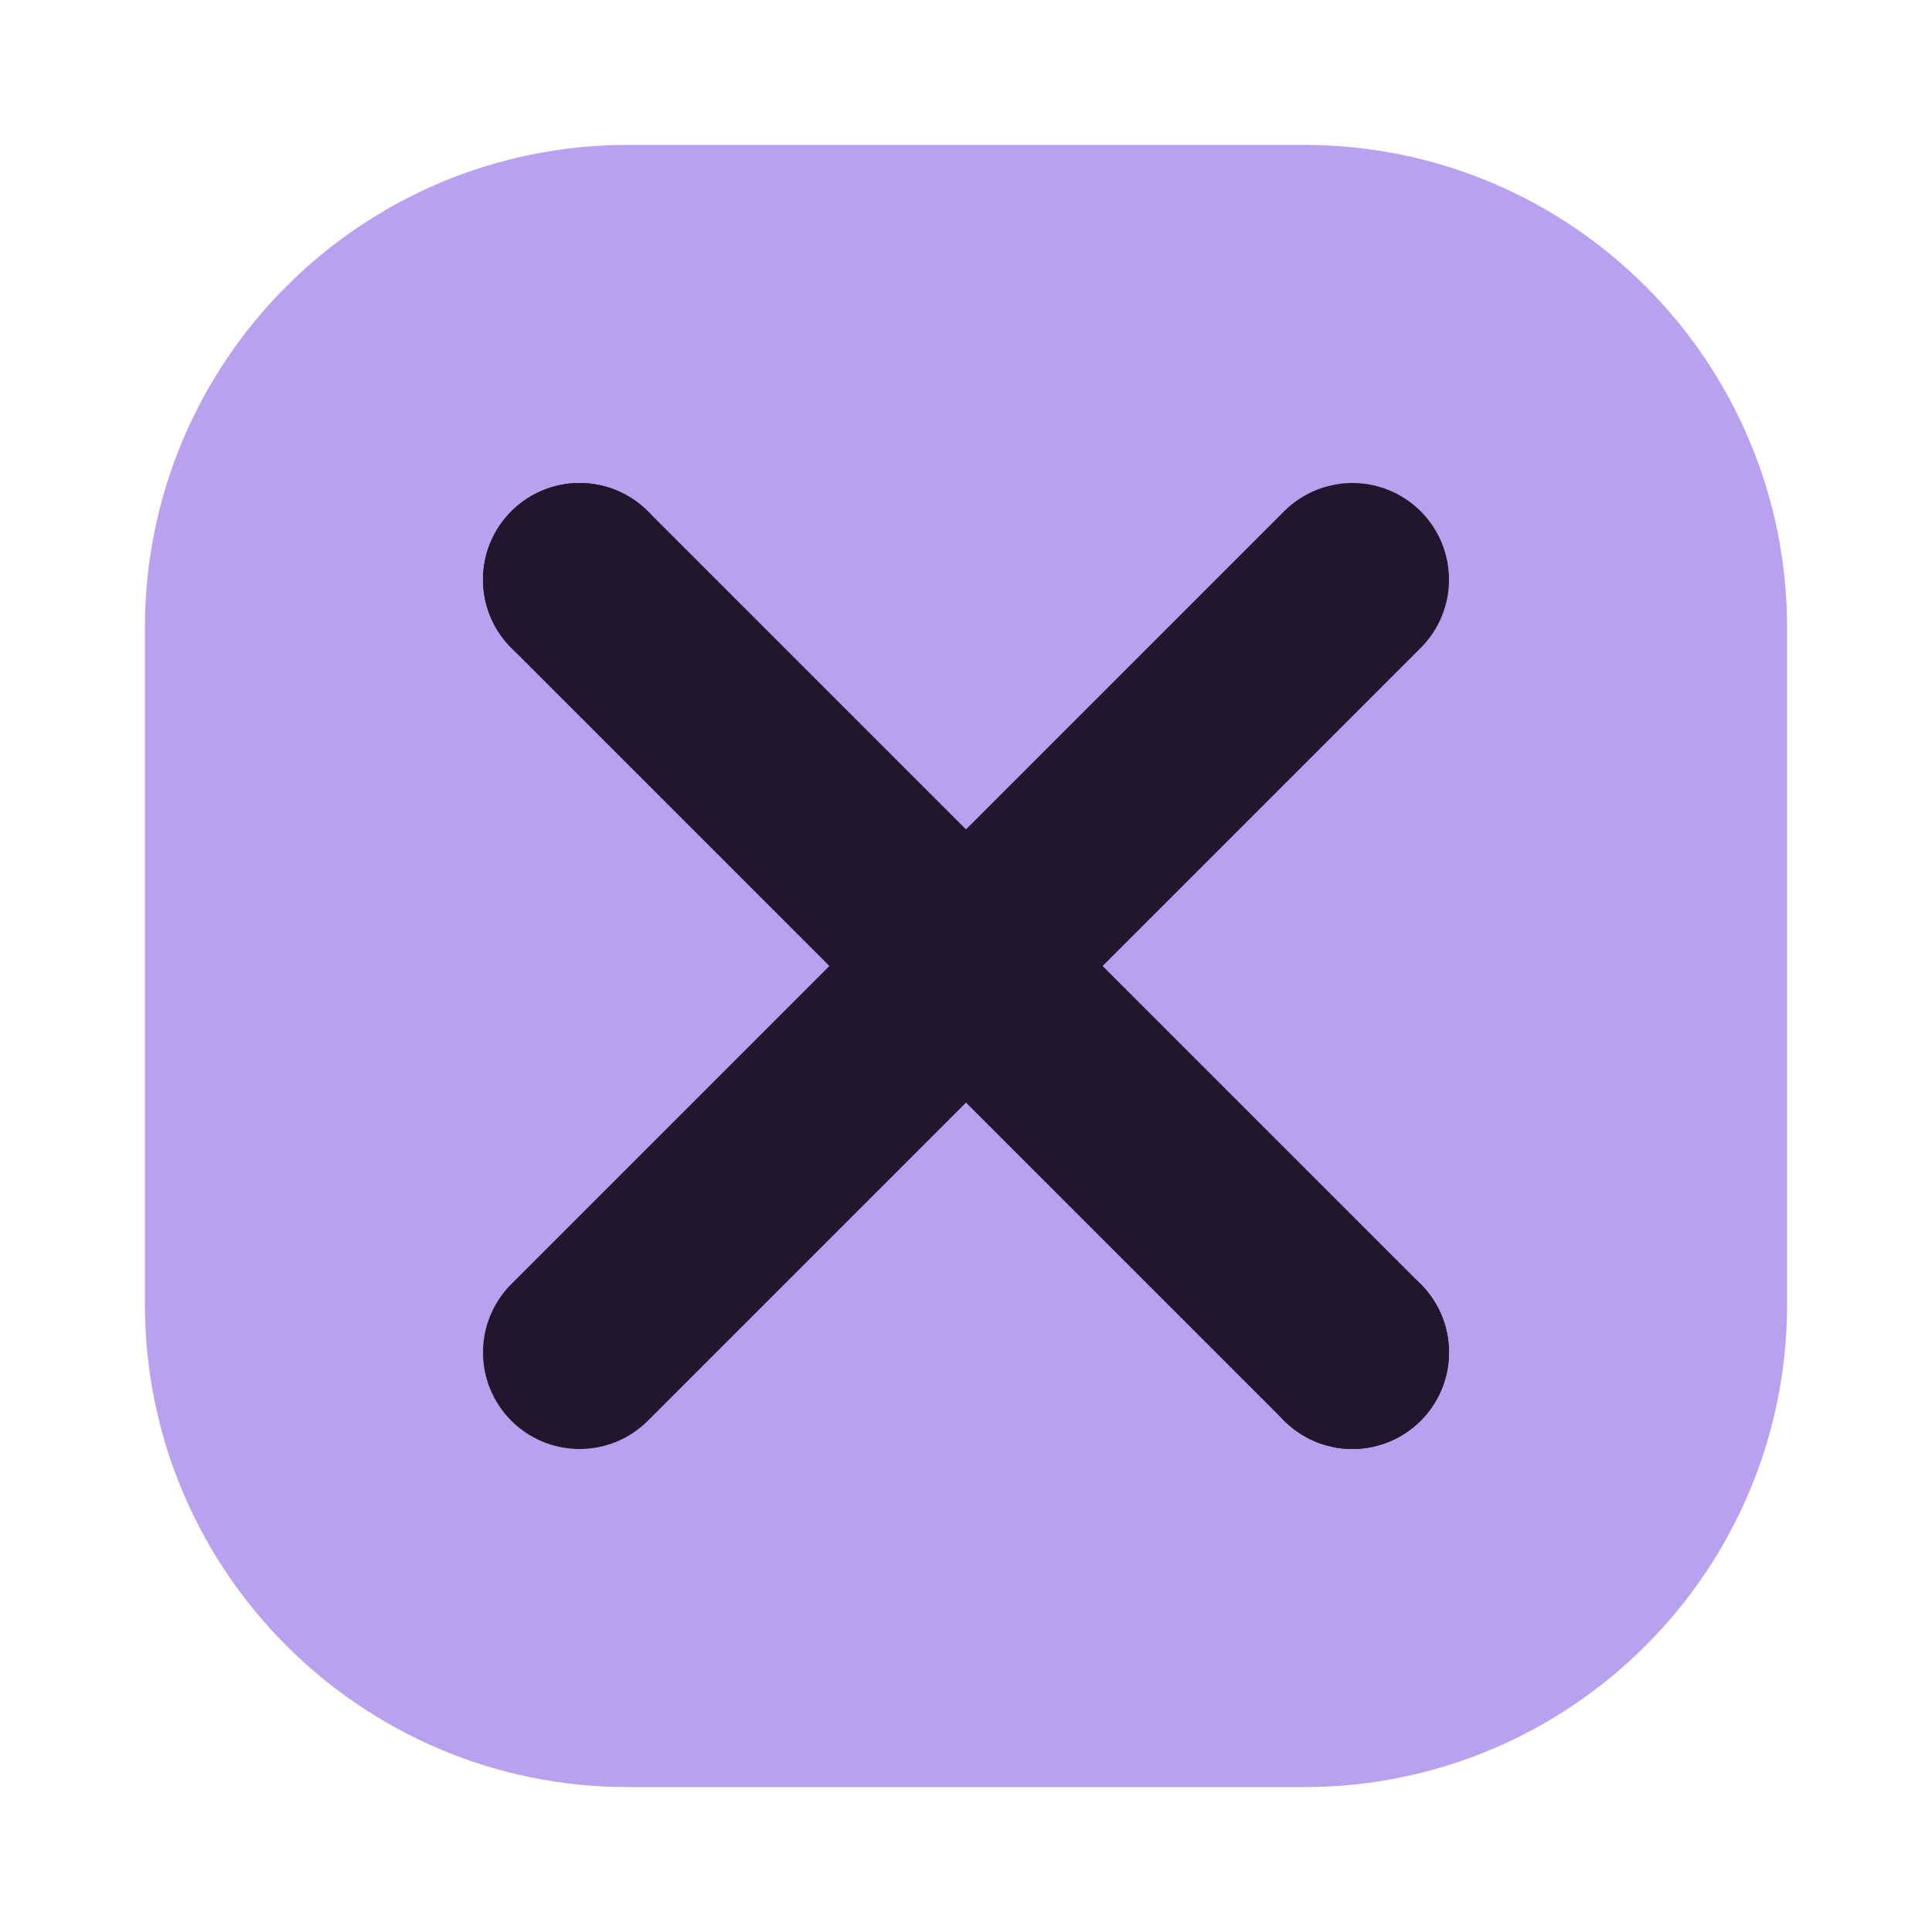
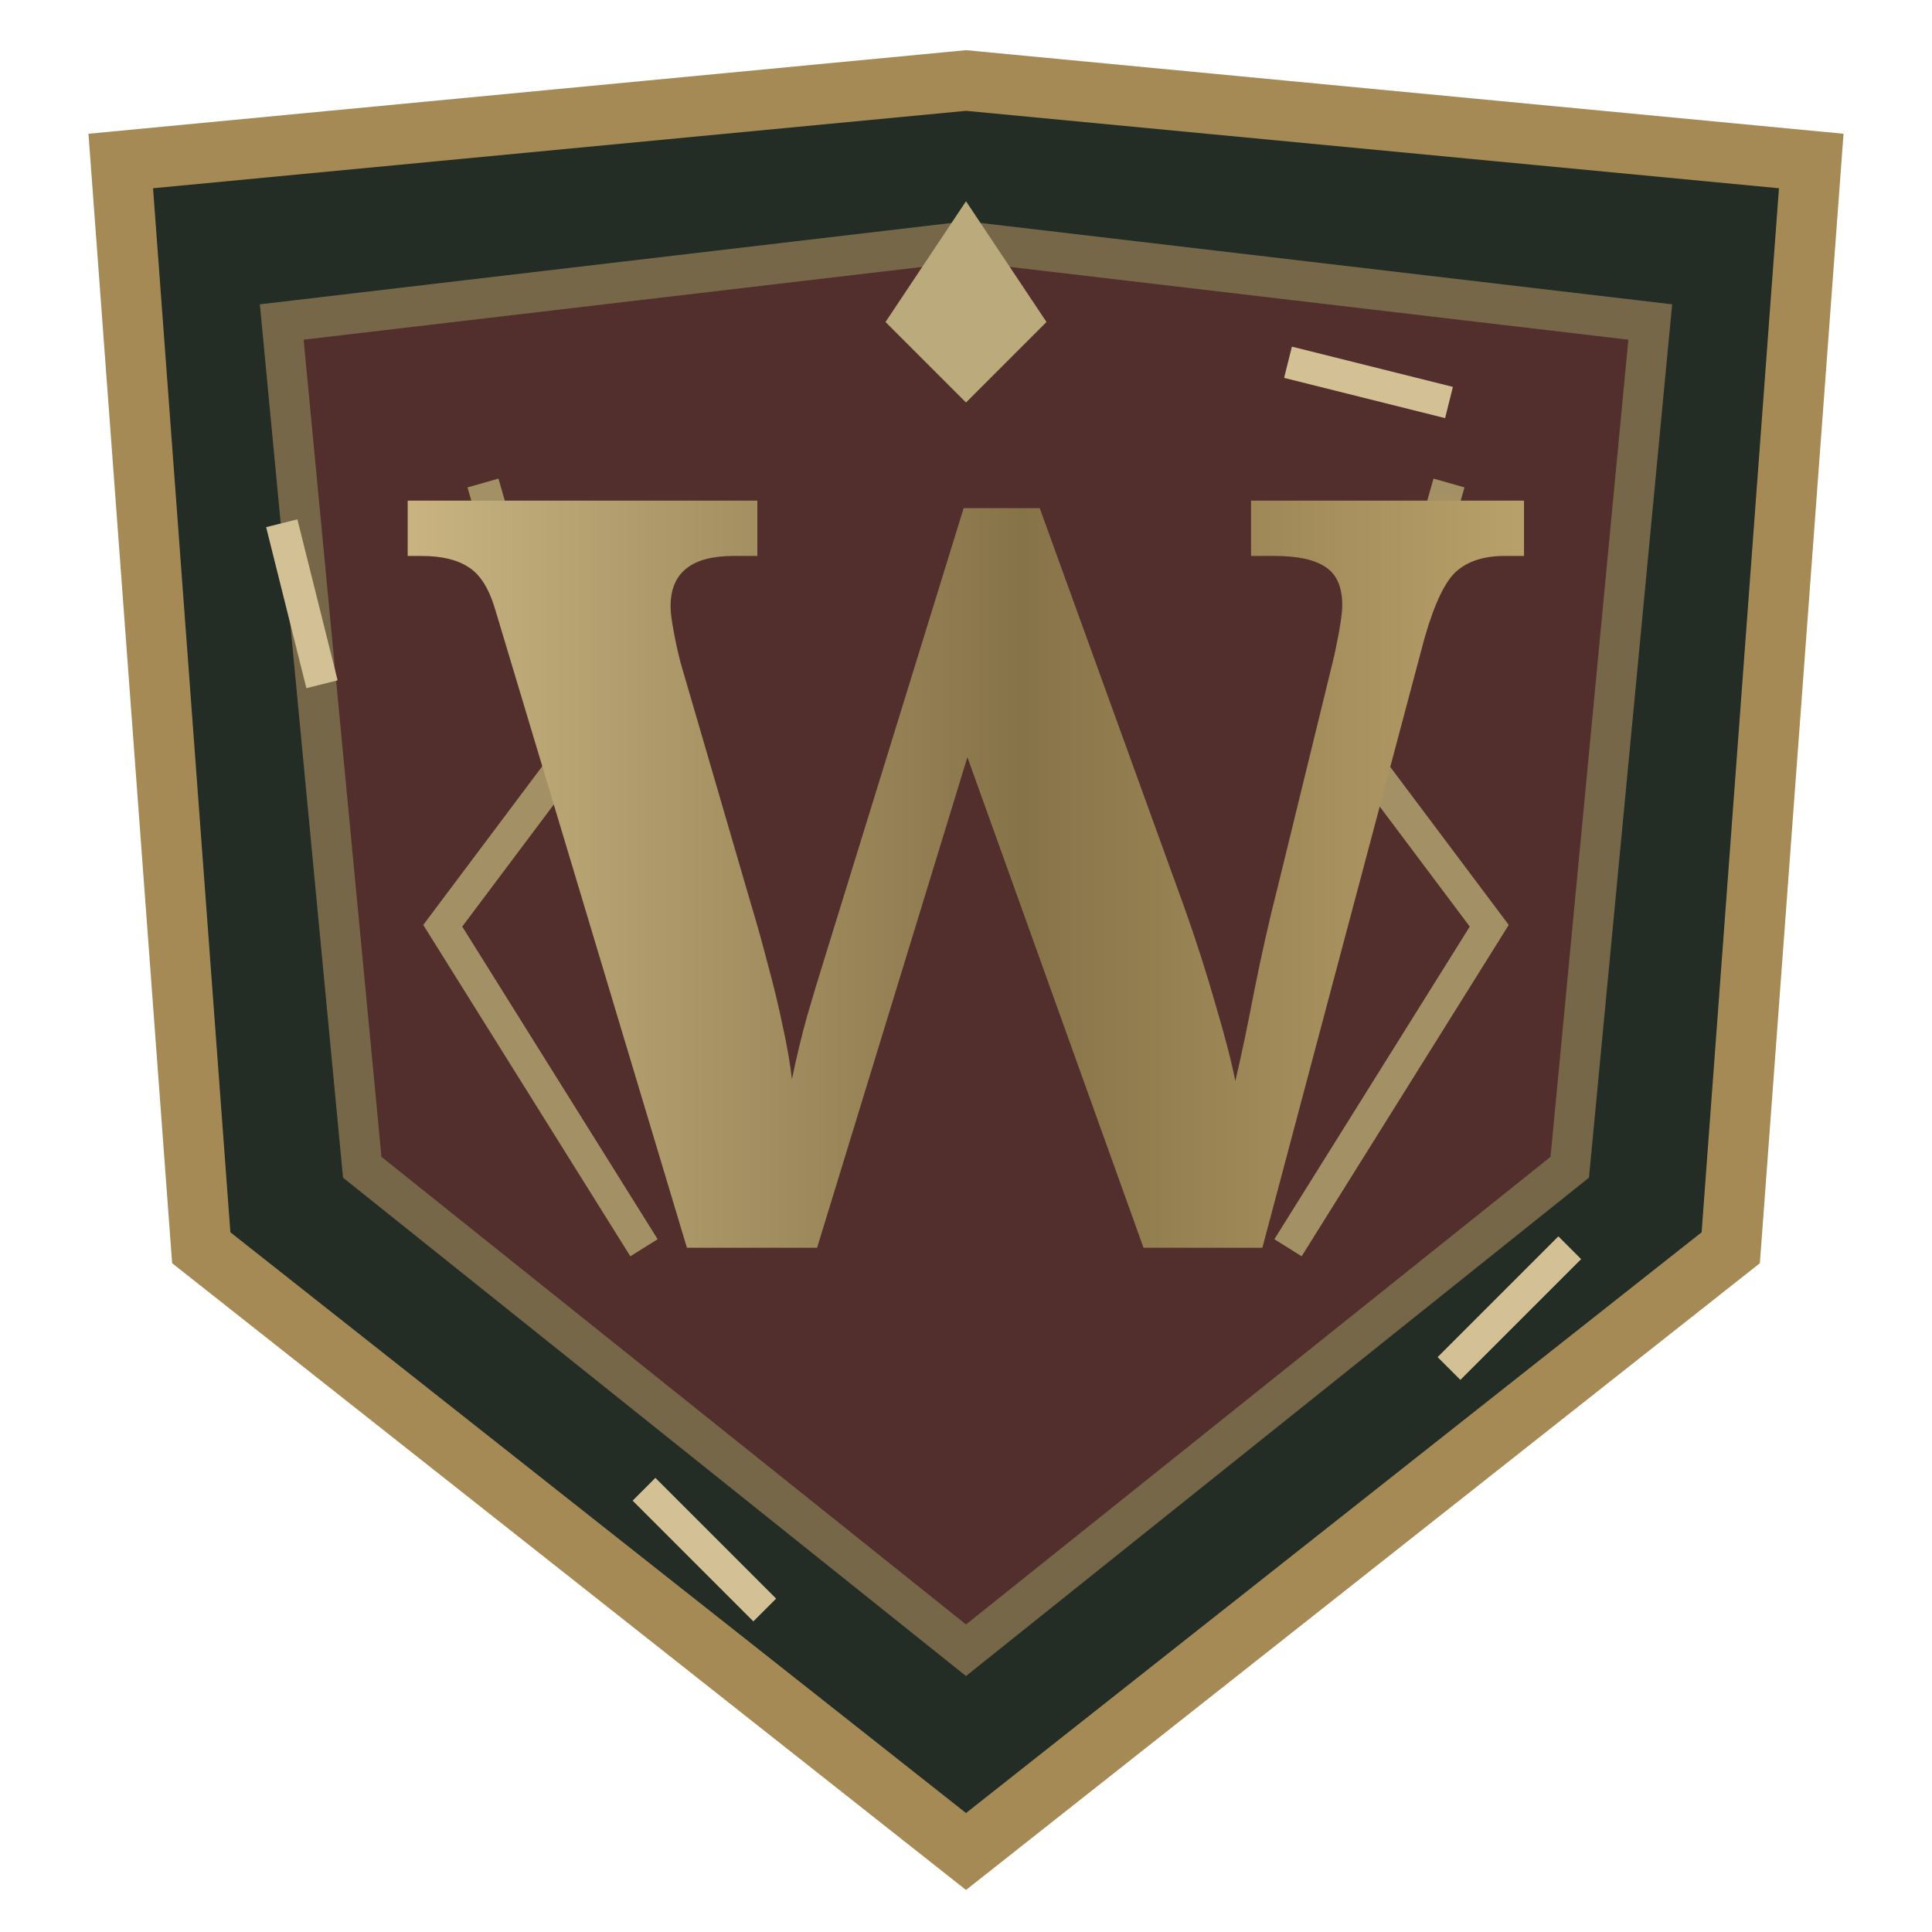
- <svg xmlns="http://www.w3.org/2000/svg" viewBox="0 0 40 40" fill="none">
-   <rect x="3" y="3" width="34" height="34" rx="10" fill="#b9a1ef" />
-   <path d="m12 12 16 16m0-16L12 28" stroke="#20172f" stroke-width="4" stroke-linecap="round" />
-   <circle cx="12" cy="12" r="2" fill="#20172f" />
-   <circle cx="28" cy="28" r="2" fill="#20172f" />
+ <svg xmlns="http://www.w3.org/2000/svg" viewBox="0 0 48 48" fill="none">
+   <defs>
+     <linearGradient id="g">
+       <stop stop-color="#c9b482" />
+       <stop offset=".55" stop-color="#877348" />
+       <stop offset="1" stop-color="#b9a16a" />
+     </linearGradient>
+   </defs>
+   <path d="m3 4 21-2 21 2-2 27-19 15L5 31Z" fill="#242c26" stroke="#a58a55" stroke-width="1.5" />
+   <path d="m7 8 17-2 17 2-2 21-15 12L9 29Z" fill="#522e2c" stroke="#766748" />
+   <path d="m12 12 2 7-3 4 5 8m20-19-2 7 3 4-5 8" stroke="#a39064" stroke-width=".8" />
+   <text x="24" y="31" text-anchor="middle" font-family="Georgia,serif" font-weight="bold" font-size="26" fill="url(#g)">W</text>
+   <path d="m24 5 2 3-2 2-2-2Z" fill="#bbaa7b" />
+   <path d="m7 13 1 4m31 14-3 3m-20 3 3 3m13-31 4 1" stroke="#d3c195" stroke-width=".8" />
</svg>
